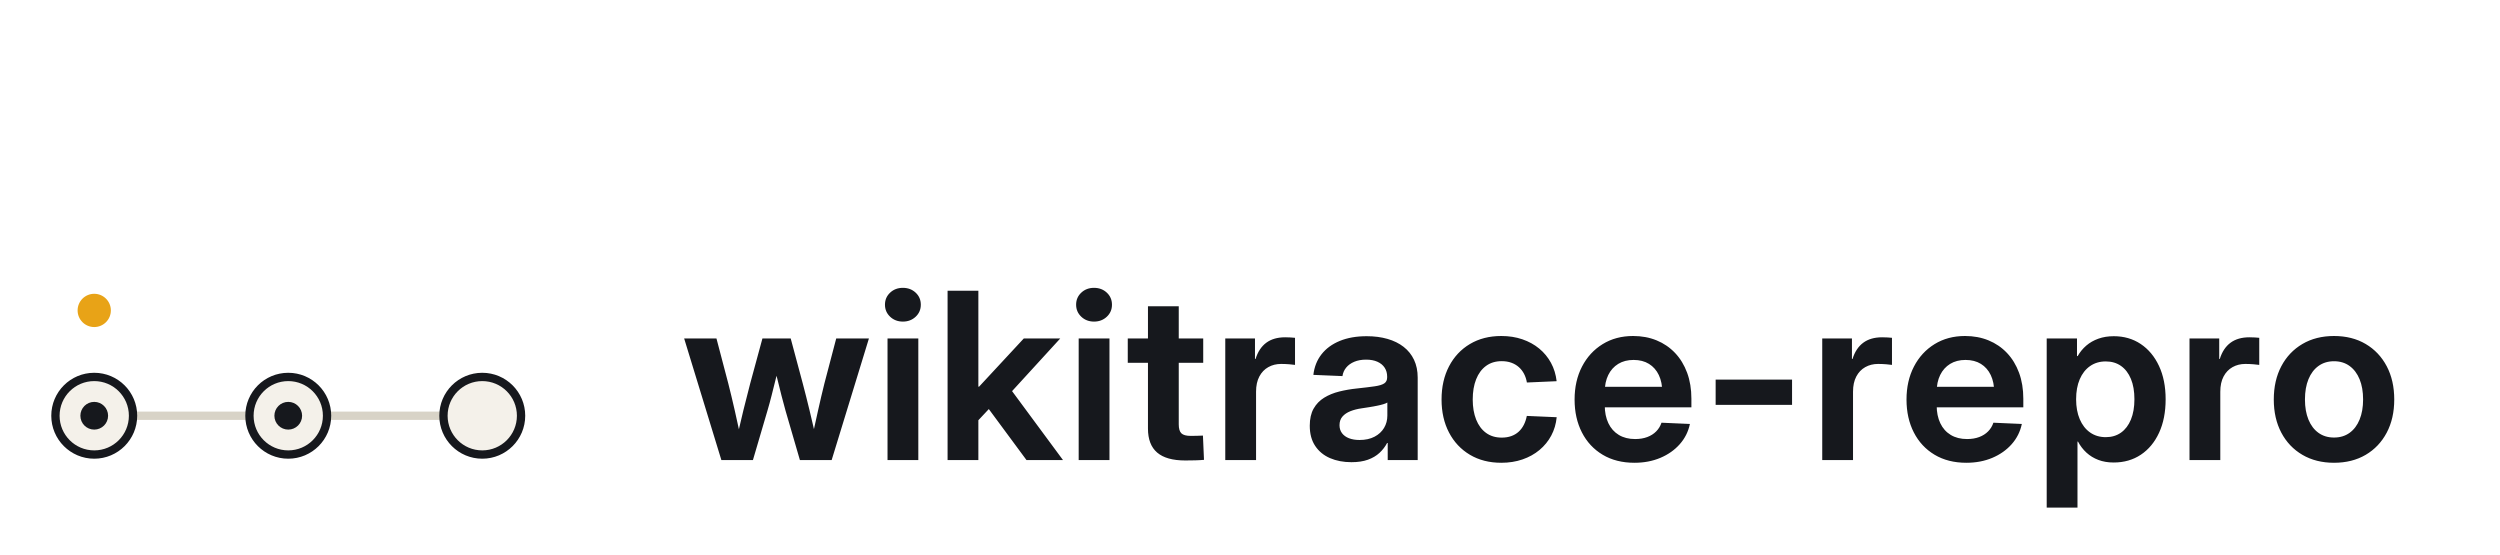
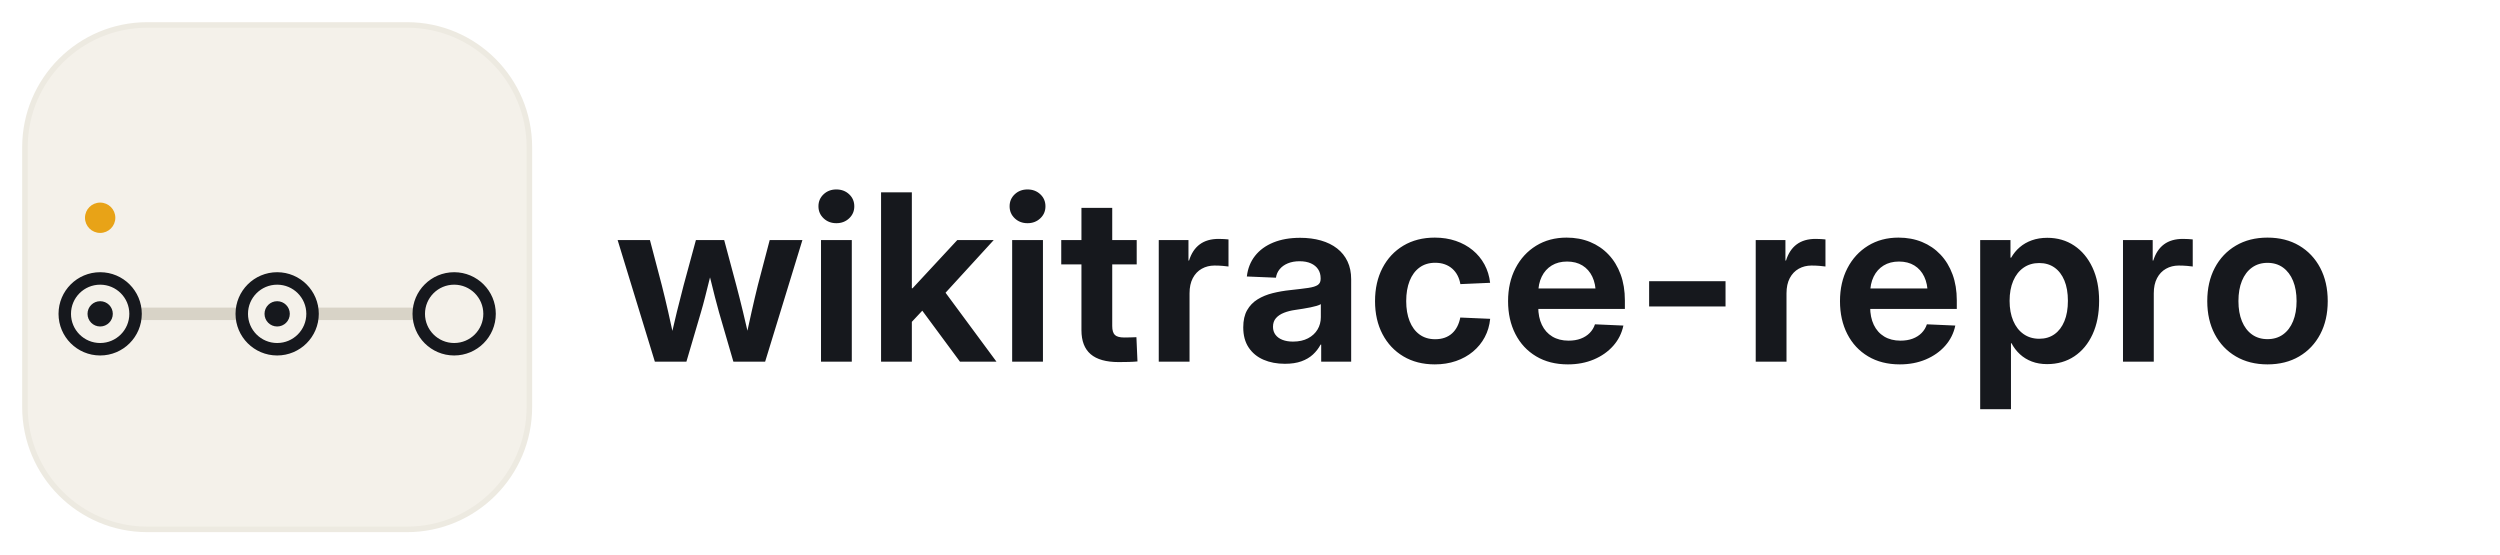
<svg xmlns="http://www.w3.org/2000/svg" viewBox="0 0 902 200" width="902" height="200" role="img" aria-labelledby="t">
  <style>
  .walker { animation: walk 6s cubic-bezier(.6,0,.3,1) infinite; }
  @keyframes walk {
    0% { transform: translate(0, 0); opacity: 0; }
    4% { opacity: 1; }
    28% { transform: translate(70px, 0); }
    38% { transform: translate(70px, 30px); }
    44% { transform: translate(70px, 0); }
    66% { transform: translate(140px, 0); }
    76% { transform: translate(140px, 30px); }
    82% { transform: translate(140px, 0); opacity: 1; }
    92%, 100% { transform: translate(140px, 0); opacity: 0; }
  }
  .n2 { animation: ng 6s steps(1,end) infinite; }
  .n3 { animation: ng2 6s steps(1,end) infinite; }
  @keyframes ng  { 0%, 37%, 46%, 100% { fill: #F4F1EA; } 38%, 45% { fill: #E8A317; } }
  @keyframes ng2 { 0%, 75%, 84%, 100% { fill: #F4F1EA; } 76%, 83% { fill: #E8A317; } }
  .tick { stroke-dasharray: 32; stroke-dashoffset: 32; animation: tickdraw 6s ease infinite; }
  @keyframes tickdraw { 0%, 80% { stroke-dashoffset: 32; } 90%, 97% { stroke-dashoffset: 0; } 100% { stroke-dashoffset: 32; } }

  @media (prefers-reduced-motion: reduce) {
  .walker, .node, .tick { animation: none; } .tick { stroke-dashoffset: 0; }
  }
</style>
-   <g class="mark">
-     <line x1="34" y1="150" x2="174" y2="150" stroke="#D8D3C7" stroke-width="3" />
-     <circle class="node n1" cx="34" cy="150" r="14" fill="#F4F1EA" stroke="#16181D" stroke-width="3" />
-     <circle class="node n2" cx="104" cy="150" r="14" fill="#F4F1EA" stroke="#16181D" stroke-width="3" />
-     <circle class="node n3" cx="174" cy="150" r="14" fill="#F4F1EA" stroke="#16181D" stroke-width="3" />
-     <circle cx="34" cy="150" r="5" fill="#16181D" />
-     <circle cx="104" cy="150" r="5" fill="#16181D" />
-     <path class="tick" d="M 167 150 l 5 6 l 10 -12" fill="none" stroke="#E8A317" stroke-width="4" stroke-linecap="round" stroke-linejoin="round" />
-     <circle class="walker" cx="34" cy="112" r="6" fill="#E8A317" />
+   <rect x="9" y="9" width="182" height="182" rx="44.16" fill="#F4F1EA" stroke="#EDEAE1" stroke-width="2" />
+   <g transform="translate(5.12 -23.61) scale(0.9123)">
+     <g class="mark">
+       <line x1="34" y1="150" x2="174" y2="150" stroke="#D8D3C7" stroke-width="4.93" />
+       <circle class="node n1" cx="34" cy="150" r="14" fill="#F4F1EA" stroke="#16181D" stroke-width="4.93" />
+       <circle class="node n2" cx="104" cy="150" r="14" fill="#F4F1EA" stroke="#16181D" stroke-width="4.93" />
+       <circle class="node n3" cx="174" cy="150" r="14" fill="#F4F1EA" stroke="#16181D" stroke-width="4.93" />
+       <circle cx="34" cy="150" r="5" fill="#16181D" />
+       <circle cx="104" cy="150" r="5" fill="#16181D" />
+       <path class="tick" d="M 167 150 l 5 6 l 10 -12" fill="none" stroke="#E8A317" stroke-width="6.58" stroke-linecap="round" stroke-linejoin="round" />
+       <circle class="walker" cx="34" cy="112" r="6" fill="#E8A317" />
+     </g>
  </g>
-   <g transform="translate(246 166)">
+   <g transform="translate(222.0 130.5)">
    <path d="M14.274 0.0 0.843 -43.878H12.499L16.775 -27.597Q17.94 -23.028 19.071 -18.031Q20.202 -13.034 21.307 -7.898H19.836Q21.007 -12.998 22.221 -17.999Q23.436 -23 24.66 -27.597L29.083 -43.878H39.287L43.648 -27.597Q44.862 -23.012 46.067 -18.015Q47.272 -13.019 48.443 -7.898H46.948Q48.059 -13.008 49.175 -17.998Q50.29 -22.988 51.433 -27.597L55.708 -43.878H67.506L54.059 0.0H42.607L37.418 -17.838Q36.676 -20.48 35.953 -23.305Q35.23 -26.13 34.532 -29.02Q33.834 -31.911 33.097 -34.676H35.254Q34.54 -31.916 33.822 -29.023Q33.103 -26.13 32.389 -23.3Q31.675 -20.47 30.897 -17.838L25.654 0.0Z M74.22 0.0V-43.878H85.328V0.0ZM79.761 -49.971Q77.009 -49.971 75.153 -51.73Q73.297 -53.489 73.297 -56.07Q73.297 -58.663 75.153 -60.406Q77.009 -62.148 79.746 -62.148Q82.513 -62.148 84.372 -60.407Q86.23 -58.667 86.23 -56.055Q86.23 -53.479 84.37 -51.725Q82.509 -49.971 79.761 -49.971Z M105.994 -13.314V-26.497H107.255L123.383 -43.878H136.532L116.581 -22.071H114.195ZM95.887 0.0V-61.113H106.994V0.0ZM124.365 0.0 109.876 -19.609 117.301 -27.389 137.534 0.0Z M143.188 0.0V-43.878H154.296V0.0ZM148.73 -49.971Q145.977 -49.971 144.121 -51.73Q142.265 -53.489 142.265 -56.07Q142.265 -58.663 144.121 -60.406Q145.977 -62.148 148.715 -62.148Q151.482 -62.148 153.34 -60.407Q155.199 -58.667 155.199 -56.055Q155.199 -53.479 153.338 -51.725Q151.478 -49.971 148.73 -49.971Z M188.122 -43.878V-35.096H160.897V-43.878ZM168.185 -55.49H179.293V-12.873Q179.293 -10.594 180.239 -9.661Q181.185 -8.729 183.645 -8.729Q184.593 -8.729 185.918 -8.767Q187.243 -8.806 188.02 -8.842L188.4 -0.09Q187.14 0.036 185.293 0.088Q183.446 0.139 181.644 0.139Q174.823 0.139 171.504 -2.714Q168.185 -5.567 168.185 -11.364Z M196.079 0.0V-43.878H206.798V-36.491H207.007Q208.211 -40.36 210.866 -42.333Q213.522 -44.305 217.686 -44.305Q218.708 -44.305 219.63 -44.248Q220.552 -44.191 221.242 -44.118V-34.344Q220.611 -34.452 219.159 -34.572Q217.706 -34.692 216.203 -34.692Q213.651 -34.692 211.598 -33.539Q209.544 -32.386 208.365 -30.154Q207.186 -27.921 207.186 -24.667V0.0Z M241.599 0.757Q237.266 0.757 233.873 -0.71Q230.48 -2.178 228.522 -5.107Q226.564 -8.035 226.564 -12.392Q226.564 -16.126 227.953 -18.573Q229.342 -21.02 231.735 -22.495Q234.127 -23.971 237.207 -24.738Q240.287 -25.505 243.636 -25.844Q247.635 -26.276 250.014 -26.623Q252.392 -26.97 253.439 -27.673Q254.485 -28.375 254.485 -29.838V-30.121Q254.485 -31.966 253.585 -33.336Q252.684 -34.707 250.988 -35.476Q249.292 -36.244 246.884 -36.244Q244.46 -36.244 242.626 -35.476Q240.793 -34.708 239.701 -33.37Q238.609 -32.032 238.36 -30.308L227.861 -30.745Q228.361 -35.055 230.806 -38.174Q233.252 -41.294 237.397 -42.996Q241.541 -44.698 247.102 -44.698Q251.209 -44.698 254.598 -43.728Q257.986 -42.757 260.427 -40.858Q262.867 -38.959 264.184 -36.173Q265.502 -33.387 265.502 -29.752V0.0H254.686V-6.167H254.465Q253.406 -4.16 251.711 -2.593Q250.016 -1.026 247.535 -0.134Q245.055 0.757 241.599 0.757ZM244.498 -7.252Q247.674 -7.252 249.926 -8.435Q252.179 -9.619 253.368 -11.611Q254.556 -13.602 254.556 -16.053V-20.767Q254.048 -20.444 253.078 -20.152Q252.108 -19.86 250.822 -19.601Q249.536 -19.342 248.098 -19.109Q246.66 -18.876 245.229 -18.667Q243.037 -18.357 241.235 -17.645Q239.432 -16.933 238.364 -15.713Q237.296 -14.494 237.296 -12.589Q237.296 -10.907 238.198 -9.708Q239.099 -8.51 240.717 -7.881Q242.335 -7.252 244.498 -7.252Z M295.676 0.969Q289.198 0.969 284.342 -1.918Q279.487 -4.805 276.8 -9.95Q274.113 -15.096 274.113 -21.855Q274.113 -28.647 276.8 -33.813Q279.487 -38.98 284.342 -41.875Q289.198 -44.771 295.676 -44.771Q299.781 -44.771 303.254 -43.584Q306.727 -42.397 309.354 -40.23Q311.981 -38.062 313.6 -35.077Q315.22 -32.092 315.633 -28.463L304.903 -27.992Q304.609 -29.722 303.869 -31.133Q303.129 -32.544 301.973 -33.564Q300.817 -34.583 299.275 -35.138Q297.734 -35.693 295.81 -35.693Q292.497 -35.693 290.158 -33.976Q287.819 -32.258 286.589 -29.151Q285.359 -26.044 285.359 -21.862Q285.359 -17.727 286.589 -14.63Q287.819 -11.532 290.156 -9.821Q292.492 -8.109 295.81 -8.109Q297.739 -8.109 299.268 -8.657Q300.796 -9.205 301.923 -10.232Q303.051 -11.259 303.79 -12.709Q304.53 -14.159 304.874 -15.935L315.653 -15.469Q315.301 -11.854 313.699 -8.853Q312.098 -5.851 309.454 -3.647Q306.811 -1.442 303.31 -0.237Q299.81 0.969 295.676 0.969Z M343.703 0.969Q337.091 0.969 332.238 -1.932Q327.386 -4.832 324.749 -9.987Q322.112 -15.141 322.112 -21.844Q322.112 -28.566 324.791 -33.735Q327.469 -38.903 332.229 -41.837Q336.99 -44.771 343.227 -44.771Q347.862 -44.771 351.709 -43.193Q355.556 -41.616 358.37 -38.644Q361.184 -35.671 362.72 -31.496Q364.256 -27.321 364.256 -22.123V-19.046H326.489V-26.432H358.784L353.751 -24.499Q353.751 -28.065 352.506 -30.676Q351.262 -33.286 348.95 -34.711Q346.639 -36.136 343.394 -36.136Q340.182 -36.136 337.852 -34.706Q335.522 -33.276 334.26 -30.696Q332.997 -28.117 332.997 -24.649V-19.752Q332.997 -16.045 334.302 -13.305Q335.606 -10.565 338.067 -9.079Q340.528 -7.592 343.96 -7.592Q346.415 -7.592 348.335 -8.313Q350.254 -9.034 351.561 -10.361Q352.868 -11.689 353.465 -13.488L363.719 -13.035Q362.85 -8.888 360.06 -5.737Q357.271 -2.587 353.066 -0.809Q348.861 0.969 343.703 0.969Z M400.573 -29.041V-19.931H373.005V-29.041Z M411.463 0.0V-43.878H422.182V-36.491H422.392Q423.595 -40.36 426.251 -42.333Q428.907 -44.305 433.071 -44.305Q434.093 -44.305 435.015 -44.248Q435.937 -44.191 436.626 -44.118V-34.344Q435.996 -34.452 434.543 -34.572Q433.091 -34.692 431.588 -34.692Q429.036 -34.692 426.982 -33.539Q424.929 -32.386 423.75 -30.154Q422.571 -27.921 422.571 -24.667V0.0Z M463.459 0.969Q456.847 0.969 451.994 -1.932Q447.142 -4.832 444.505 -9.987Q441.868 -15.141 441.868 -21.844Q441.868 -28.566 444.547 -33.735Q447.225 -38.903 451.986 -41.837Q456.746 -44.771 462.983 -44.771Q467.619 -44.771 471.466 -43.193Q475.313 -41.616 478.126 -38.644Q480.94 -35.671 482.476 -31.496Q484.012 -27.321 484.012 -22.123V-19.046H446.245V-26.432H478.54L473.507 -24.499Q473.507 -28.065 472.262 -30.676Q471.018 -33.286 468.707 -34.711Q466.395 -36.136 463.151 -36.136Q459.938 -36.136 457.608 -34.706Q455.278 -33.276 454.016 -30.696Q452.753 -28.117 452.753 -24.649V-19.752Q452.753 -16.045 454.058 -13.305Q455.363 -10.565 457.824 -9.079Q460.284 -7.592 463.716 -7.592Q466.171 -7.592 468.091 -8.313Q470.011 -9.034 471.317 -10.361Q472.624 -11.689 473.221 -13.488L483.475 -13.035Q482.606 -8.888 479.816 -5.737Q477.027 -2.587 472.822 -0.809Q468.617 0.969 463.459 0.969Z M492.449 17.145V-43.878H503.382V-37.533H503.631Q504.859 -39.699 506.728 -41.305Q508.597 -42.912 511.099 -43.805Q513.601 -44.698 516.662 -44.698Q522.157 -44.698 526.365 -41.889Q530.574 -39.079 532.967 -33.964Q535.36 -28.849 535.36 -21.947Q535.36 -15.015 533.002 -9.888Q530.644 -4.761 526.427 -1.944Q522.209 0.873 516.596 0.873Q513.543 0.873 511.088 -0.062Q508.632 -0.996 506.792 -2.688Q504.953 -4.38 503.744 -6.669H503.557V17.145ZM513.762 -8.273Q516.951 -8.273 519.26 -9.912Q521.569 -11.55 522.834 -14.618Q524.099 -17.685 524.099 -21.957Q524.099 -26.246 522.836 -29.289Q521.574 -32.333 519.265 -33.965Q516.957 -35.598 513.762 -35.598Q510.493 -35.598 508.082 -33.908Q505.672 -32.219 504.366 -29.163Q503.061 -26.106 503.061 -21.957Q503.061 -17.834 504.369 -14.753Q505.677 -11.672 508.09 -9.973Q510.503 -8.273 513.762 -8.273Z M543.975 0.0V-43.878H554.694V-36.491H554.904Q556.108 -40.36 558.763 -42.333Q561.419 -44.305 565.583 -44.305Q566.605 -44.305 567.527 -44.248Q568.449 -44.191 569.138 -44.118V-34.344Q568.508 -34.452 567.055 -34.572Q565.603 -34.692 564.1 -34.692Q561.548 -34.692 559.494 -33.539Q557.441 -32.386 556.262 -30.154Q555.083 -27.921 555.083 -24.667V0.0Z M596.112 0.969Q589.607 0.969 584.708 -1.897Q579.81 -4.763 577.095 -9.902Q574.38 -15.04 574.38 -21.855Q574.38 -28.702 577.095 -33.855Q579.81 -39.007 584.708 -41.889Q589.607 -44.771 596.112 -44.771Q602.655 -44.771 607.536 -41.889Q612.417 -39.007 615.132 -33.855Q617.846 -28.702 617.846 -21.855Q617.846 -15.04 615.132 -9.902Q612.417 -4.763 607.536 -1.897Q602.655 0.969 596.112 0.969ZM596.112 -8.136Q599.375 -8.136 601.725 -9.827Q604.074 -11.517 605.34 -14.611Q606.605 -17.705 606.605 -21.862Q606.605 -26.079 605.34 -29.165Q604.074 -32.252 601.725 -33.959Q599.375 -35.666 596.112 -35.666Q592.882 -35.666 590.52 -33.968Q588.157 -32.27 586.892 -29.177Q585.627 -26.084 585.627 -21.862Q585.627 -17.687 586.892 -14.602Q588.157 -11.517 590.511 -9.827Q592.864 -8.136 596.112 -8.136Z" fill="#16181D" />
  </g>
</svg>
